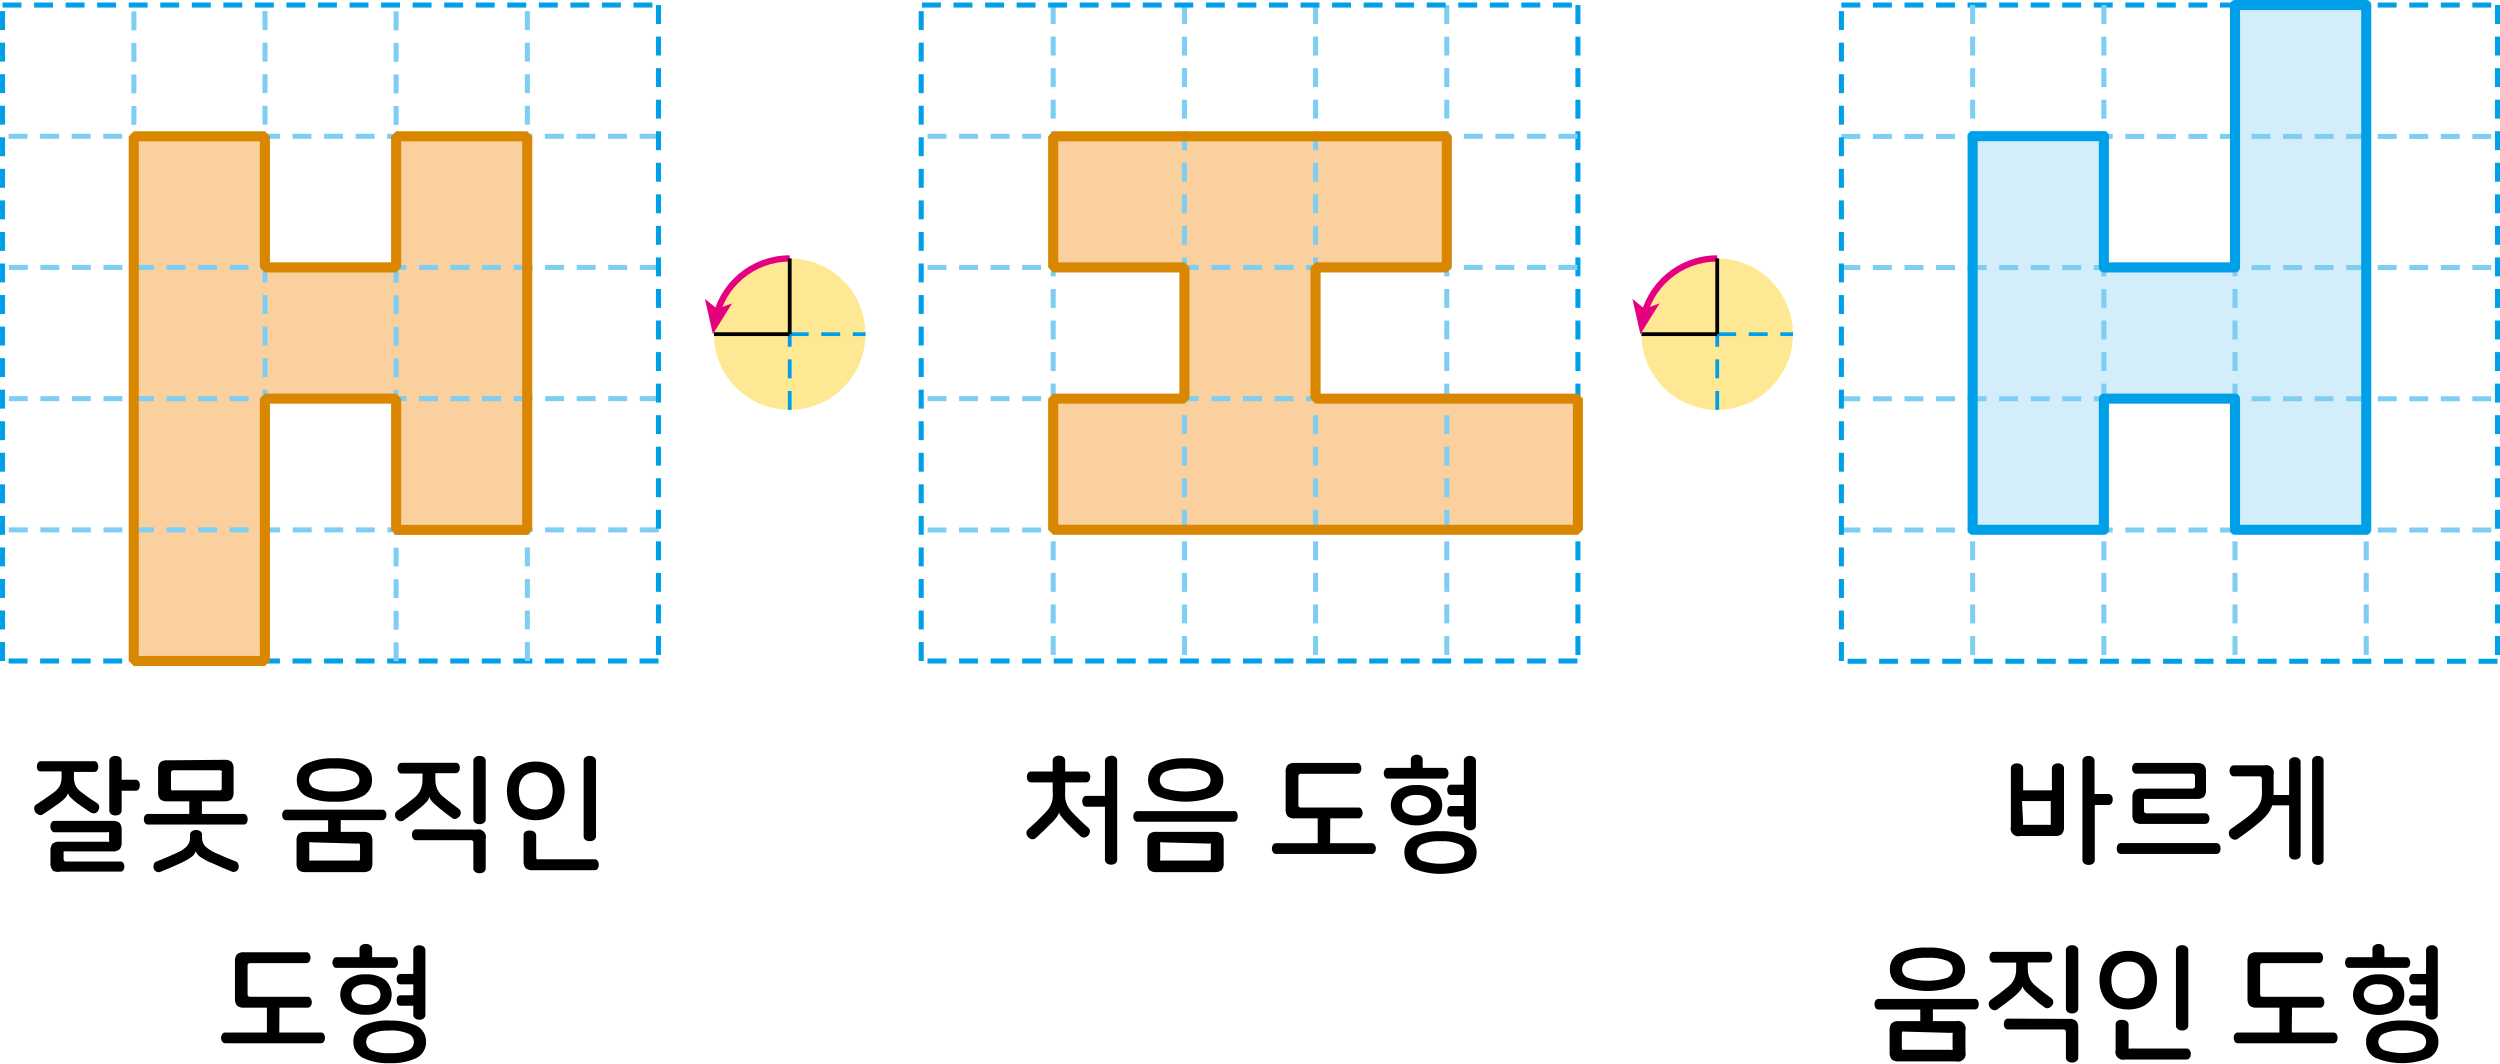
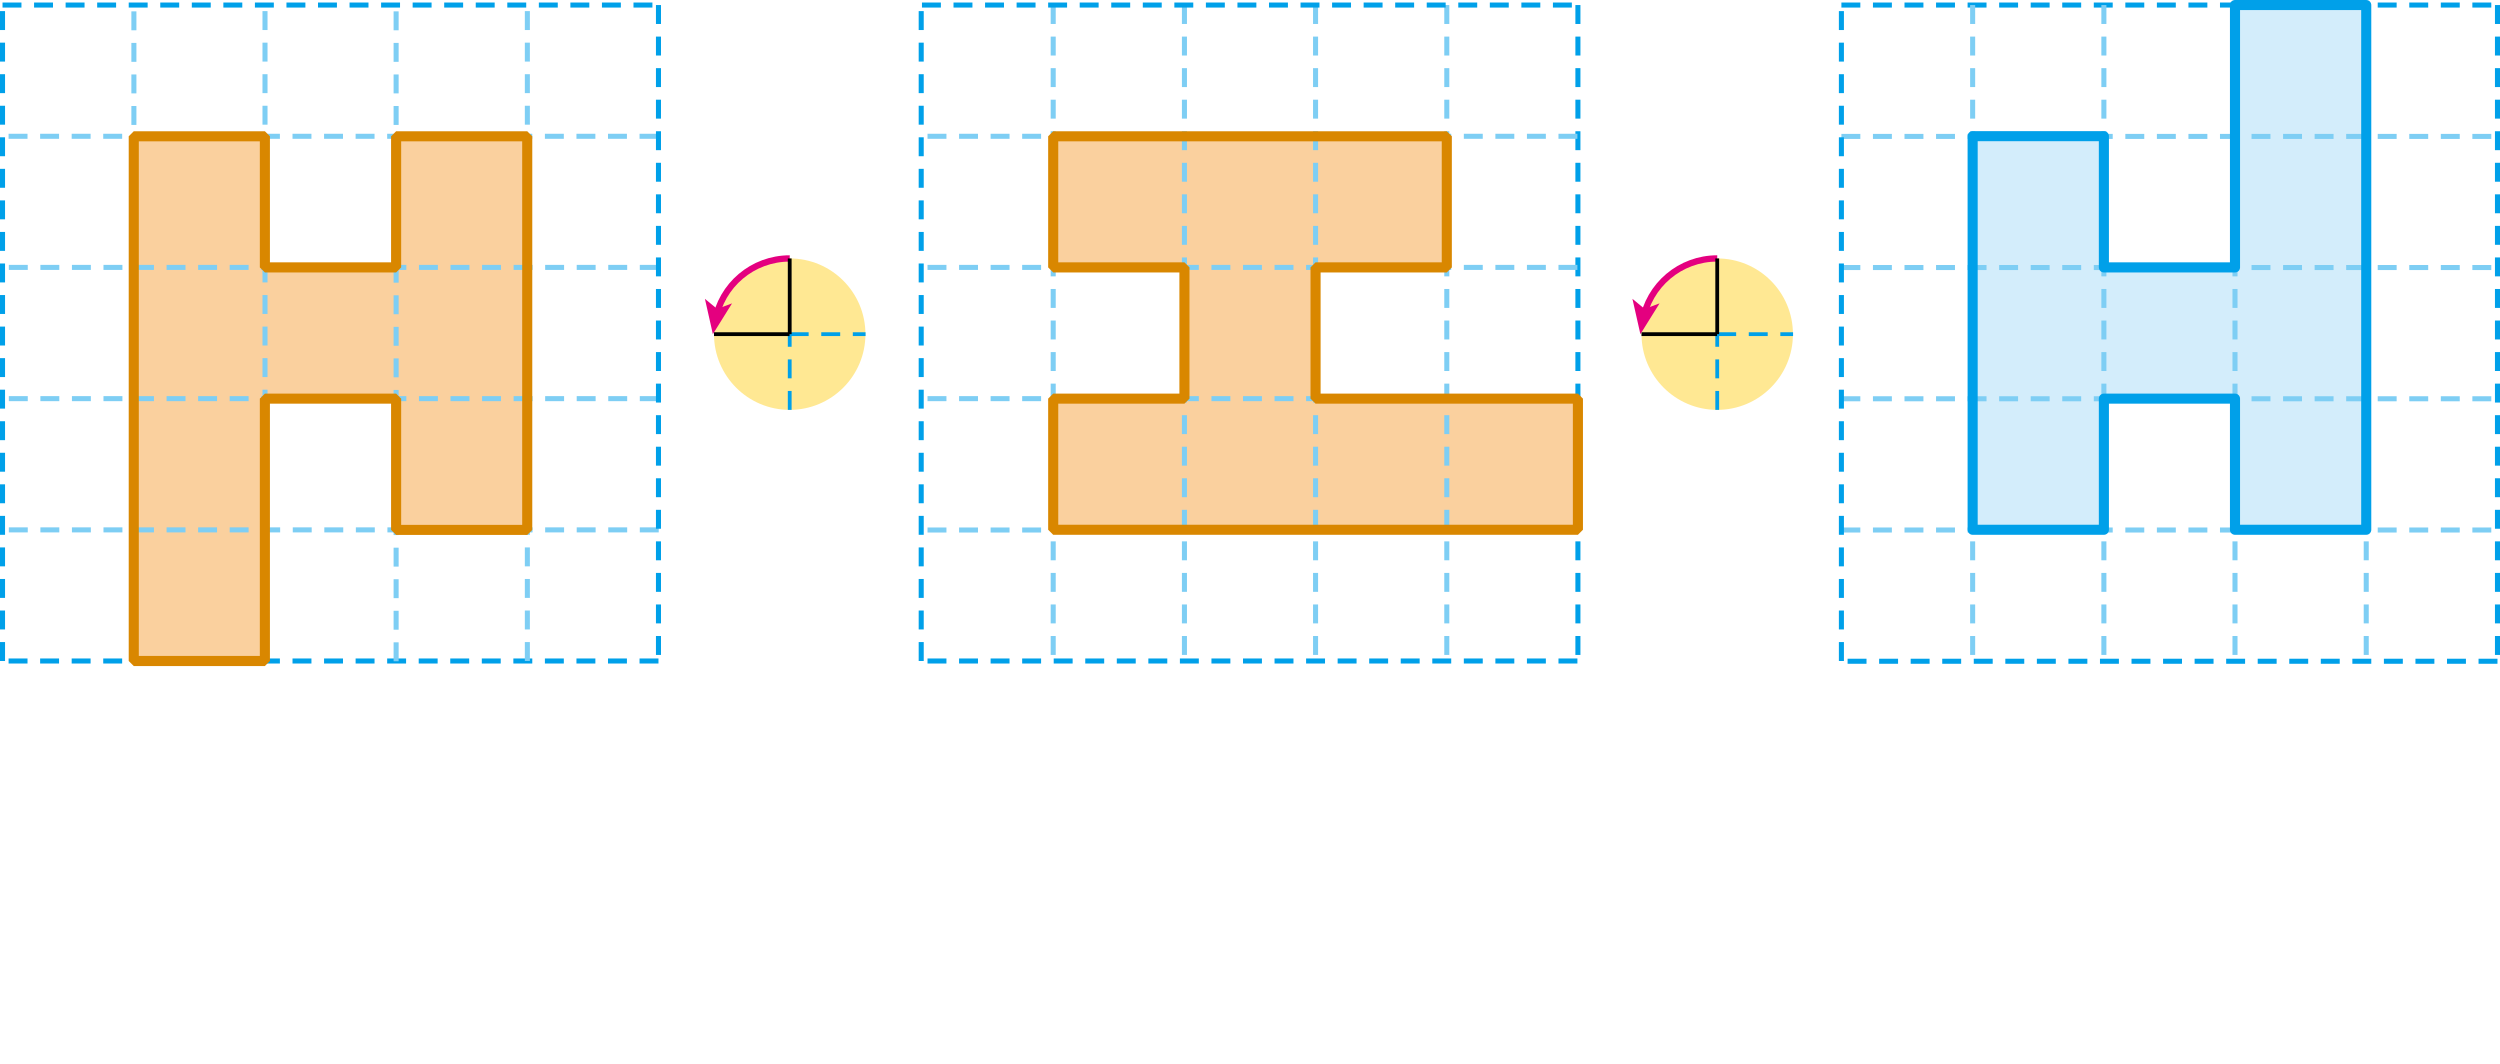
<svg xmlns="http://www.w3.org/2000/svg" viewBox="0 0 198.11 84.25">
  <defs>
    <style>.cls-1,.cls-10,.cls-12,.cls-13,.cls-3,.cls-4,.cls-6,.cls-8{fill:none;}.cls-2{fill:#fad09e;}.cls-12,.cls-3,.cls-8{stroke:#00a0e9;}.cls-3,.cls-4{stroke-width:0.4px;}.cls-12,.cls-3,.cls-4{stroke-dasharray:1.5 1;}.cls-4{stroke:#7ecef4;}.cls-5{clip-path:url(#clip-path);}.cls-6{stroke:#d98700;stroke-linejoin:bevel;}.cls-6,.cls-8{stroke-width:0.8px;}.cls-7{fill:#d3edfb;}.cls-8{stroke-linejoin:round;}.cls-9{fill:#ffe893;}.cls-10{stroke:#e4007f;stroke-width:0.5px;}.cls-11{fill:#e4007f;}.cls-12,.cls-13{stroke-width:0.3px;}.cls-13{stroke:#000;}</style>
    <clipPath id="clip-path" transform="translate(0 0)">
      <rect class="cls-1" width="198.11" height="52.78" />
    </clipPath>
  </defs>
  <g id="레이어_2" data-name="레이어 2">
    <g id="레이어_1-2" data-name="레이어 1">
      <polygon class="cls-2" points="31.39 10.8 31.39 21.19 20.99 21.19 20.99 10.8 10.6 10.8 10.6 21.19 10.6 31.59 10.6 41.99 10.6 52.38 20.99 52.38 20.99 41.99 20.99 31.59 31.39 31.59 31.39 41.99 41.78 41.99 41.78 31.59 41.78 21.19 41.78 10.8 31.39 10.8" />
      <line class="cls-3" x1="52.18" y1="52.38" x2="0.2" y2="52.38" />
      <path class="cls-4" d="M52.18,10.8H.2m52,10.39H.2m52,10.4H.2m52,10.4H.2" transform="translate(0 0)" />
      <path class="cls-3" d="M.2,52.38V.4m0,0h52" transform="translate(0 0)" />
      <path class="cls-4" d="M41.79,52.38V.4m-10.4,52V.4M21,52.38V.4m-10.39,52V.4" transform="translate(0 0)" />
      <line class="cls-3" x1="52.18" y1="0.4" x2="52.18" y2="52.38" />
      <g class="cls-5">
        <polygon class="cls-6" points="31.39 10.8 31.39 21.19 20.99 21.19 20.99 10.8 10.6 10.8 10.6 21.19 10.6 31.59 10.6 41.99 10.6 52.38 20.99 52.38 20.99 41.99 20.99 31.59 31.39 31.59 31.39 41.99 41.78 41.99 41.78 31.59 41.78 21.19 41.78 10.8 31.39 10.8" />
      </g>
      <polygon class="cls-2" points="83.46 21.19 93.86 21.19 93.86 31.59 83.46 31.59 83.46 41.98 93.86 41.98 104.25 41.98 114.65 41.98 125.04 41.98 125.04 31.59 114.65 31.59 104.25 31.59 104.25 21.19 114.65 21.19 114.65 10.8 104.25 10.8 93.86 10.8 83.46 10.8 83.46 21.19" />
      <line class="cls-3" x1="125.04" y1="0.4" x2="125.04" y2="52.38" />
      <path class="cls-4" d="M83.46.4v52M93.86.4v52M104.25.4v52m10.4-52v52" transform="translate(0 0)" />
      <path class="cls-3" d="M125,52.38h-52m0,0V.4" transform="translate(0 0)" />
      <path class="cls-4" d="M125,10.8h-52m52,10.39h-52m52,10.4h-52M125,42h-52" transform="translate(0 0)" />
      <g class="cls-5">
        <line class="cls-3" x1="73.06" y1="0.4" x2="125.04" y2="0.4" />
      </g>
      <polygon class="cls-6" points="83.46 21.19 93.86 21.19 93.86 31.59 83.46 31.59 83.46 41.98 93.86 41.98 104.25 41.98 114.65 41.98 125.04 41.98 125.04 31.59 114.65 31.59 104.25 31.59 104.25 21.19 114.65 21.19 114.65 10.8 104.25 10.8 93.86 10.8 83.46 10.8 83.46 21.19" />
      <polygon class="cls-7" points="177.11 0.4 177.11 10.79 177.11 21.19 166.72 21.19 166.72 10.79 156.32 10.79 156.32 21.19 156.32 31.59 156.32 41.98 166.72 41.98 166.72 31.59 177.11 31.59 177.11 41.98 187.51 41.98 187.51 31.59 187.51 21.19 187.51 10.79 187.51 0.4 177.11 0.4" />
      <g class="cls-5">
        <line class="cls-3" x1="145.92" y1="0.4" x2="197.9" y2="0.4" />
        <path class="cls-4" d="M145.92,42h52m-52-10.4h52m-52-10.4h52m-52-10.39h52" transform="translate(0 0)" />
        <path class="cls-3" d="M197.91.4v52m0,0h-52" transform="translate(0 0)" />
      </g>
      <path class="cls-4" d="M156.32.4v52m10.4-52v52M177.11.4v52m10.4-52v52" transform="translate(0 0)" />
      <line class="cls-3" x1="145.92" y1="52.38" x2="145.92" y2="0.4" />
      <g class="cls-5">
        <polygon class="cls-8" points="166.72 41.98 166.72 31.59 177.11 31.59 177.11 41.98 187.51 41.98 187.51 31.59 187.51 21.19 187.51 10.79 187.51 0.4 177.11 0.4 177.11 10.79 177.11 21.19 166.72 21.19 166.72 10.79 156.32 10.79 156.32 21.19 156.32 31.59 156.32 41.98 166.72 41.98" />
        <path class="cls-9" d="M56.58,26.48a6,6,0,1,0,6-6,6,6,0,0,0-6,6" transform="translate(0 0)" />
        <path class="cls-10" d="M62.58,20.48a6,6,0,0,0-5.92,5" transform="translate(0 0)" />
        <polygon class="cls-11" points="56.49 26.48 58.01 24.04 56.83 24.48 55.86 23.68 56.49 26.48" />
        <line class="cls-12" x1="62.58" y1="32.48" x2="62.58" y2="26.48" />
        <line class="cls-13" x1="62.58" y1="26.48" x2="56.58" y2="26.48" />
        <line class="cls-12" x1="62.58" y1="26.48" x2="68.59" y2="26.48" />
        <line class="cls-13" x1="62.58" y1="20.48" x2="62.58" y2="26.48" />
        <path class="cls-9" d="M130.08,26.48a6,6,0,1,0,6-6,6,6,0,0,0-6,6" transform="translate(0 0)" />
        <path class="cls-10" d="M136.08,20.48a6,6,0,0,0-5.92,5" transform="translate(0 0)" />
        <polygon class="cls-11" points="129.99 26.48 131.51 24.04 130.33 24.48 129.36 23.68 129.99 26.48" />
        <line class="cls-12" x1="136.08" y1="32.48" x2="136.08" y2="26.48" />
        <line class="cls-13" x1="136.08" y1="26.48" x2="130.08" y2="26.48" />
        <line class="cls-12" x1="136.08" y1="26.48" x2="142.09" y2="26.48" />
        <line class="cls-13" x1="136.08" y1="20.48" x2="136.08" y2="26.48" />
      </g>
-       <path d="M7.71,60.45a.6.6,0,0,1,0,.6.3.3,0,0,1-.26.12H5.86v.41a1.63,1.63,0,0,0,.14.71,1.63,1.63,0,0,0,.48.51,13.42,13.42,0,0,0,1.19.83.38.38,0,0,1,.19.29.44.44,0,0,1-.08.32.44.44,0,0,1-.24.2.48.48,0,0,1-.36-.06l-.48-.32-.58-.41a4.27,4.27,0,0,1-.54-.47.74.74,0,0,1-.19-.32h0a1,1,0,0,1-.21.36,3.77,3.77,0,0,1-.55.47L4,64.13l-.63.42a.33.33,0,0,1-.33,0,.56.56,0,0,1-.25-.2.57.57,0,0,1-.08-.32.33.33,0,0,1,.18-.29c.24-.15.46-.31.69-.46l.69-.49a1.72,1.72,0,0,0,.47-.52,1.63,1.63,0,0,0,.14-.71v-.43H3.22A.32.32,0,0,1,3,61.05a.6.6,0,0,1,0-.6.3.3,0,0,1,.27-.13H7.45A.28.28,0,0,1,7.71,60.45Zm1.18,4.6a.82.82,0,0,1,.59.16.82.82,0,0,1,.16.59v.92a.82.82,0,0,1-.16.59.82.82,0,0,1-.59.16H5.19a.21.21,0,0,0-.15,0s0,.08,0,.16v.43a.18.18,0,0,0,.2.21H9.54a.26.26,0,0,1,.24.12.53.53,0,0,1,0,.56.26.26,0,0,1-.24.12H4.79A.82.82,0,0,1,4.2,69,.82.82,0,0,1,4,68.37v-.92a.82.82,0,0,1,.16-.59.82.82,0,0,1,.59-.16H8.48a.22.22,0,0,0,.16,0,.25.25,0,0,0,0-.17v-.43a.21.21,0,0,0,0-.15.22.22,0,0,0-.16,0H4.34a.26.26,0,0,1-.24-.12A.47.47,0,0,1,4,65.45a.44.44,0,0,1,.08-.28.26.26,0,0,1,.24-.12Zm.26-5.15a.6.6,0,0,1,.35.1.37.37,0,0,1,.14.32v1.47h1.08a.31.31,0,0,1,.28.13.52.52,0,0,1,.08.3.55.55,0,0,1-.08.32.32.32,0,0,1-.28.12H9.64V64.2a.37.37,0,0,1-.14.32.6.6,0,0,1-.35.1.57.57,0,0,1-.34-.1.36.36,0,0,1-.15-.32V60.32A.36.36,0,0,1,8.81,60,.57.57,0,0,1,9.15,59.9Z" transform="translate(0 0)" />
-       <path d="M16,64.5H19.3a.28.28,0,0,1,.25.13.55.55,0,0,1,.08.29.61.61,0,0,1-.08.3.29.29,0,0,1-.25.12H11.73a.29.29,0,0,1-.25-.12.52.52,0,0,1-.08-.3.47.47,0,0,1,.08-.29.28.28,0,0,1,.25-.13H15V63.09h1Zm-.48,1.27a.56.56,0,0,1,.35.1.31.31,0,0,1,.14.29v.21a1,1,0,0,0,.25.69,2.69,2.69,0,0,0,.8.52l.84.37.82.33a.3.3,0,0,1,.17.23.45.45,0,0,1,0,.32.34.34,0,0,1-.21.23.38.38,0,0,1-.33,0l-.73-.3-.76-.34a4.7,4.7,0,0,1-1-.52,1.07,1.07,0,0,1-.35-.43h0a.92.92,0,0,1-.34.44,4.92,4.92,0,0,1-.95.53l-.76.34-.73.3a.38.38,0,0,1-.33,0,.47.47,0,0,1-.22-.24.58.58,0,0,1,0-.32.31.31,0,0,1,.19-.24l.82-.33.83-.37a2.5,2.5,0,0,0,.79-.52,1,1,0,0,0,.25-.69v-.21a.32.32,0,0,1,.15-.29A.57.57,0,0,1,15.51,65.77Zm2.24-5.56a.83.83,0,0,1,.59.16.82.82,0,0,1,.16.59v1.79a.82.82,0,0,1-.16.59.83.83,0,0,1-.59.16H13.28a.82.82,0,0,1-.59-.16.87.87,0,0,1-.16-.59V61a.87.87,0,0,1,.16-.59.82.82,0,0,1,.59-.16Zm-4,.83a.22.22,0,0,0-.16.05.21.21,0,0,0-.05.15v1.23a.23.23,0,0,0,.05.16.22.22,0,0,0,.16,0h3.61a.16.16,0,0,0,.2-.2V61.24a.21.21,0,0,0,0-.15.23.23,0,0,0-.16-.05Z" transform="translate(0 0)" />
-       <path d="M30.53,64.28a.48.48,0,0,1,.09.29.53.53,0,0,1-.09.3.28.28,0,0,1-.25.12H27v1.38H26V65h-3.3a.27.27,0,0,1-.25-.12.53.53,0,0,1-.09-.3.48.48,0,0,1,.09-.29.26.26,0,0,1,.25-.13h7.56A.27.27,0,0,1,30.53,64.28Zm-1.78,1.64a.85.85,0,0,1,.6.16.87.87,0,0,1,.16.59v1.69a.87.87,0,0,1-.16.59.85.85,0,0,1-.6.16H24.24a.79.79,0,0,1-.58-.16.82.82,0,0,1-.16-.59V66.67a.82.82,0,0,1,.16-.59.79.79,0,0,1,.58-.16ZM26.5,60.09a4.68,4.68,0,0,1,2.19.42,1.37,1.37,0,0,1,.79,1.3,1.39,1.39,0,0,1-.79,1.31,4.82,4.82,0,0,1-2.19.41,4.9,4.9,0,0,1-2.2-.41,1.39,1.39,0,0,1-.78-1.31,1.38,1.38,0,0,1,.78-1.3A4.75,4.75,0,0,1,26.5,60.09Zm-1.82,6.66a.25.25,0,0,0-.17,0,.27.27,0,0,0,0,.15v1.13a.31.31,0,0,0,0,.16.25.25,0,0,0,.17,0h3.64a.22.22,0,0,0,.16,0,.23.23,0,0,0,.05-.16V67a.21.21,0,0,0-.05-.15.22.22,0,0,0-.16,0ZM26.5,60.9a3.76,3.76,0,0,0-1.53.23.72.72,0,0,0,0,1.36,3.76,3.76,0,0,0,1.53.23A3.79,3.79,0,0,0,28,62.49a.72.72,0,0,0,0-1.36A3.79,3.79,0,0,0,26.5,60.9Z" transform="translate(0 0)" />
-       <path d="M36.35,60.55a.54.54,0,0,1,0,.6.29.29,0,0,1-.26.12H34.5v.45a2,2,0,0,0,.15.82,1.78,1.78,0,0,0,.5.62l.65.52.54.4a.36.36,0,0,1,.17.29.48.48,0,0,1-.09.32.83.83,0,0,1-.26.19.36.36,0,0,1-.35-.07l-.46-.34-.6-.48a5.83,5.83,0,0,1-.53-.49,1.14,1.14,0,0,1-.2-.34h0a.85.85,0,0,1-.2.37,4,4,0,0,1-.54.5l-.63.5L32,65a.36.36,0,0,1-.34.06.47.47,0,0,1-.26-.19.46.46,0,0,1-.1-.32.44.44,0,0,1,.18-.31l.68-.49.67-.53a1.74,1.74,0,0,0,.49-.62,2,2,0,0,0,.16-.82v-.48H31.85a.3.3,0,0,1-.27-.12.6.6,0,0,1,0-.6.29.29,0,0,1,.27-.13h4.24A.27.27,0,0,1,36.35,60.55Zm1.39,5.19a.61.61,0,0,1,.75.75v2.29a.37.37,0,0,1-.14.32.6.6,0,0,1-.35.1.57.57,0,0,1-.34-.1.36.36,0,0,1-.15-.32v-2a.18.18,0,0,0-.2-.2H33a.28.28,0,0,1-.27-.13.54.54,0,0,1,0-.6.28.28,0,0,1,.27-.13ZM38,59.9a.6.6,0,0,1,.35.1.37.37,0,0,1,.14.32v4.57a.37.37,0,0,1-.14.32.6.6,0,0,1-.35.1.57.57,0,0,1-.34-.1.36.36,0,0,1-.15-.32V60.32a.36.36,0,0,1,.15-.32A.57.57,0,0,1,38,59.9Z" transform="translate(0 0)" />
-       <path d="M42.45,60.35a2.55,2.55,0,0,1,1,.18,2,2,0,0,1,.72.49,1.93,1.93,0,0,1,.42.74,2.67,2.67,0,0,1,.15.91,2.83,2.83,0,0,1-.15.93,1.91,1.91,0,0,1-1.14,1.22,2.87,2.87,0,0,1-2,0,1.92,1.92,0,0,1-.71-.49,2.14,2.14,0,0,1-.43-.73,3.12,3.12,0,0,1-.14-.93,2.94,2.94,0,0,1,.14-.91,2.09,2.09,0,0,1,.43-.74,1.92,1.92,0,0,1,.71-.49A2.55,2.55,0,0,1,42.45,60.35Zm0,.85a1.41,1.41,0,0,0-.61.12,1,1,0,0,0-.42.32,1.23,1.23,0,0,0-.24.47,2.45,2.45,0,0,0-.07.56,2.62,2.62,0,0,0,.07.57,1.19,1.19,0,0,0,.66.79,1.41,1.41,0,0,0,.61.12,1.46,1.46,0,0,0,.62-.12,1.23,1.23,0,0,0,.42-.32,1.22,1.22,0,0,0,.23-.47,2.12,2.12,0,0,0,.08-.57,2,2,0,0,0-.08-.56,1.22,1.22,0,0,0-.23-.47,1,1,0,0,0-.42-.32A1.46,1.46,0,0,0,42.45,61.2ZM42,65.82a.57.57,0,0,1,.34.1.36.36,0,0,1,.15.32v1.69a.23.23,0,0,0,.05.16.22.22,0,0,0,.16,0H47.1a.3.3,0,0,1,.27.13.62.62,0,0,1,.08.31.61.61,0,0,1-.08.3.3.3,0,0,1-.27.13H42.25a.85.85,0,0,1-.6-.16.87.87,0,0,1-.16-.59v-2a.36.36,0,0,1,.15-.32A.62.62,0,0,1,42,65.82Zm4.74-5.92a.57.57,0,0,1,.34.1.36.36,0,0,1,.15.32v5.92a.36.36,0,0,1-.15.32.57.57,0,0,1-.34.1.6.6,0,0,1-.35-.1.35.35,0,0,1-.14-.32V60.32a.35.35,0,0,1,.14-.32A.6.6,0,0,1,46.73,59.9Z" transform="translate(0 0)" />
-       <path d="M22.13,81.82h3.28a.27.27,0,0,1,.26.13.47.47,0,0,1,.08.29.52.52,0,0,1-.08.3.27.27,0,0,1-.26.13H17.87a.27.27,0,0,1-.26-.13.53.53,0,0,1-.09-.3.48.48,0,0,1,.09-.29.27.27,0,0,1,.26-.13h3.28V79.49h1Zm2.39-6.23a.54.54,0,0,1,0,.6.27.27,0,0,1-.26.13H19.83a.18.18,0,0,0-.21.2v2.27a.18.18,0,0,0,.21.2h4.53a.27.27,0,0,1,.26.13.54.54,0,0,1,0,.6.27.27,0,0,1-.26.13h-5a.79.79,0,0,1-.58-.16.82.82,0,0,1-.16-.59V76.21a.82.82,0,0,1,.16-.59.79.79,0,0,1,.58-.16h4.88A.27.27,0,0,1,24.52,75.59Z" transform="translate(0 0)" />
-       <path d="M29,74.8a.57.57,0,0,1,.34.1.36.36,0,0,1,.15.32v.63h1.7a.27.27,0,0,1,.26.13.54.54,0,0,1,0,.6.29.29,0,0,1-.26.12H26.69a.29.29,0,0,1-.26-.12.55.55,0,0,1,0-.6.27.27,0,0,1,.26-.13h1.8v-.63a.36.36,0,0,1,.15-.32A.57.57,0,0,1,29,74.8Zm0,2.41a2.33,2.33,0,0,1,1.5.43,1.54,1.54,0,0,1,0,2.34,2.33,2.33,0,0,1-1.5.43,2.33,2.33,0,0,1-1.5-.43,1.54,1.54,0,0,1,0-2.34A2.33,2.33,0,0,1,29,77.21ZM29,78a1.39,1.39,0,0,0-.87.23.75.75,0,0,0,0,1.18,1.39,1.39,0,0,0,.87.23,1.43,1.43,0,0,0,.87-.23.76.76,0,0,0,0-1.18A1.43,1.43,0,0,0,29,78Zm1.9,2.88a4.54,4.54,0,0,1,2.11.41,1.36,1.36,0,0,1,.75,1.28A1.38,1.38,0,0,1,33,83.84a4.54,4.54,0,0,1-2.11.41,4.54,4.54,0,0,1-2.11-.41A1.38,1.38,0,0,1,28,82.56a1.36,1.36,0,0,1,.75-1.28A4.54,4.54,0,0,1,30.88,80.87Zm0,.79a3.24,3.24,0,0,0-1.45.24.72.72,0,0,0,0,1.32,3.42,3.42,0,0,0,1.45.23,3.42,3.42,0,0,0,1.45-.23.71.71,0,0,0,0-1.32A3.24,3.24,0,0,0,30.88,81.66Zm2.33-6.76a.57.57,0,0,1,.34.1.37.37,0,0,1,.14.31v5.08a.37.37,0,0,1-.14.31.57.57,0,0,1-.34.1.56.56,0,0,1-.33-.1.35.35,0,0,1-.15-.31V79.7h-1a.27.27,0,0,1-.25-.12.6.6,0,0,1-.07-.3.54.54,0,0,1,.07-.29.27.27,0,0,1,.25-.12h1V78h-1a.28.28,0,0,1-.25-.12.64.64,0,0,1,0-.58.28.28,0,0,1,.25-.12h1V75.31a.35.35,0,0,1,.15-.31A.56.56,0,0,1,33.21,74.9Z" transform="translate(0 0)" />
-       <path d="M83.92,59.88a.57.57,0,0,1,.34.1.36.36,0,0,1,.15.32v.84h1.64a.27.27,0,0,1,.26.13.54.54,0,0,1,0,.6.27.27,0,0,1-.26.13H84.41v.68a4.61,4.61,0,0,0,0,.56,2.12,2.12,0,0,0,.11.45,1.86,1.86,0,0,0,.23.41,3.12,3.12,0,0,0,.36.42l.61.6c.2.19.37.35.53.48a.33.33,0,0,1,.12.32.54.54,0,0,1-.15.3.51.51,0,0,1-.28.15.35.35,0,0,1-.31-.1q-.19-.17-.45-.42c-.17-.17-.35-.36-.56-.56l-.34-.36-.22-.27a1,1,0,0,1-.11-.19.33.33,0,0,1,0-.16h0a1.27,1.27,0,0,1-.06.18,1.44,1.44,0,0,1-.11.2l-.21.27c-.09.1-.2.22-.35.36l-.57.56-.57.53a.37.37,0,0,1-.34.09.53.53,0,0,1-.28-.18.47.47,0,0,1-.12-.31.36.36,0,0,1,.14-.31l.63-.57c.2-.19.4-.4.61-.61a4.28,4.28,0,0,0,.37-.42,1.81,1.81,0,0,0,.22-.41,2.12,2.12,0,0,0,.11-.45,3.13,3.13,0,0,0,0-.56V62h-1.7a.3.3,0,0,1-.27-.13.6.6,0,0,1,0-.6.3.3,0,0,1,.27-.13h1.7V60.3a.36.36,0,0,1,.15-.32A.57.57,0,0,1,83.92,59.88Zm4.12,0a.6.6,0,0,1,.35.1.37.37,0,0,1,.14.32v7.8a.37.37,0,0,1-.14.32.6.6,0,0,1-.35.1.56.56,0,0,1-.33-.1.36.36,0,0,1-.15-.32V63.93H86.1a.31.31,0,0,1-.26-.12.61.61,0,0,1-.08-.3.62.62,0,0,1,.08-.31.29.29,0,0,1,.26-.13h1.46V60.32a.36.36,0,0,1,.15-.32A.56.56,0,0,1,88,59.9Z" transform="translate(0 0)" />
-       <path d="M98,64.35a.56.56,0,0,1,.08.3A.61.61,0,0,1,98,65a.31.31,0,0,1-.26.12H90.15a.3.3,0,0,1-.26-.12.52.52,0,0,1-.08-.3.48.48,0,0,1,.08-.3.3.3,0,0,1,.26-.12H97.7A.31.31,0,0,1,98,64.35Zm-1.78,1.57a.83.83,0,0,1,.59.16.82.82,0,0,1,.16.59v1.69a.82.82,0,0,1-.16.59.83.83,0,0,1-.59.16H91.67a.82.82,0,0,1-.59-.16.87.87,0,0,1-.16-.59V66.67a.87.87,0,0,1,.16-.59.82.82,0,0,1,.59-.16Zm-2.26-5.83a4.73,4.73,0,0,1,2.2.42,1.38,1.38,0,0,1,.78,1.3,1.39,1.39,0,0,1-.78,1.31,6.08,6.08,0,0,1-4.39,0,1.4,1.4,0,0,1-.79-1.31,1.39,1.39,0,0,1,.79-1.3A4.68,4.68,0,0,1,93.92,60.09ZM92.1,66.75a.22.22,0,0,0-.16,0,.21.21,0,0,0,0,.15v1.13a.23.23,0,0,0,0,.16.22.22,0,0,0,.16,0h3.65a.16.16,0,0,0,.2-.2V67a.21.21,0,0,0,0-.15.23.23,0,0,0-.16,0Zm1.82-5.85a3.82,3.82,0,0,0-1.53.23.72.72,0,0,0,0,1.36,5.24,5.24,0,0,0,3.07,0,.73.73,0,0,0,0-1.36A3.84,3.84,0,0,0,93.92,60.9Z" transform="translate(0 0)" />
-       <path d="M105.4,66.82h3.28a.27.27,0,0,1,.26.13.48.48,0,0,1,.09.29.53.53,0,0,1-.09.3.27.27,0,0,1-.26.13h-7.54a.27.27,0,0,1-.26-.13.53.53,0,0,1-.09-.3.48.48,0,0,1,.09-.29.27.27,0,0,1,.26-.13h3.28V64.49h1Zm2.4-6.23a.6.6,0,0,1,0,.6.29.29,0,0,1-.26.13H103.1a.18.18,0,0,0-.21.2v2.27a.18.18,0,0,0,.21.2h4.53a.27.27,0,0,1,.26.13.54.54,0,0,1,0,.6.27.27,0,0,1-.26.13h-5a.8.8,0,0,1-.59-.16.82.82,0,0,1-.16-.59V61.21a.82.82,0,0,1,.16-.59.8.8,0,0,1,.59-.16h4.88A.29.29,0,0,1,107.8,60.59Z" transform="translate(0 0)" />
-       <path d="M112.25,59.8a.57.57,0,0,1,.34.1.36.36,0,0,1,.15.32v.63h1.7a.27.27,0,0,1,.26.13.55.55,0,0,1,0,.6.29.29,0,0,1-.26.12H110a.29.29,0,0,1-.26-.12.55.55,0,0,1,0-.6.27.27,0,0,1,.26-.13h1.8v-.63a.36.36,0,0,1,.15-.32A.57.57,0,0,1,112.25,59.8Zm0,2.41a2.33,2.33,0,0,1,1.5.43,1.54,1.54,0,0,1,0,2.34,2.83,2.83,0,0,1-3,0,1.54,1.54,0,0,1,0-2.34A2.33,2.33,0,0,1,112.25,62.21Zm0,.78a1.39,1.39,0,0,0-.87.23.75.75,0,0,0,0,1.18,1.39,1.39,0,0,0,.87.23,1.43,1.43,0,0,0,.87-.23.75.75,0,0,0,0-1.18A1.43,1.43,0,0,0,112.25,63Zm1.9,2.88a4.54,4.54,0,0,1,2.11.41,1.36,1.36,0,0,1,.75,1.28,1.38,1.38,0,0,1-.75,1.28,5.63,5.63,0,0,1-4.22,0,1.38,1.38,0,0,1-.75-1.28,1.36,1.36,0,0,1,.75-1.28A4.54,4.54,0,0,1,114.15,65.87Zm0,.79a3.24,3.24,0,0,0-1.45.24.72.72,0,0,0,0,1.32,4.69,4.69,0,0,0,2.9,0,.71.71,0,0,0,0-1.32A3.24,3.24,0,0,0,114.15,66.66Zm2.33-6.76a.57.57,0,0,1,.34.1.37.37,0,0,1,.14.31v5.08a.37.37,0,0,1-.14.31.57.57,0,0,1-.34.1.56.56,0,0,1-.33-.1.35.35,0,0,1-.15-.31V64.7h-1a.27.27,0,0,1-.25-.12.6.6,0,0,1-.07-.3.54.54,0,0,1,.07-.29.27.27,0,0,1,.25-.12h1V63h-1a.28.28,0,0,1-.25-.12.64.64,0,0,1,0-.58.28.28,0,0,1,.25-.12h1V60.31a.35.35,0,0,1,.15-.31A.56.56,0,0,1,116.48,59.9Z" transform="translate(0 0)" />
-       <path d="M159.83,60.49a.61.61,0,0,1,.34.1.36.36,0,0,1,.15.32v1.72h2.28V60.91a.36.36,0,0,1,.15-.32.56.56,0,0,1,.33-.1.52.52,0,0,1,.33.1.36.36,0,0,1,.15.32V65.5a.82.82,0,0,1-.16.59.83.83,0,0,1-.59.16H160.1a.61.61,0,0,1-.75-.75V60.91a.37.37,0,0,1,.14-.32A.57.57,0,0,1,159.83,60.49Zm.49,4.7a.25.25,0,0,0,0,.17.24.24,0,0,0,.16,0h1.88a.21.21,0,0,0,.15,0s0-.09,0-.17V63.48h-2.28Zm5.17-5.29a.6.6,0,0,1,.35.1.37.37,0,0,1,.14.32v2.6h1.08a.31.31,0,0,1,.28.13.48.48,0,0,1,.08.3.53.53,0,0,1-.08.31.31.31,0,0,1-.28.13H166v4.33a.37.37,0,0,1-.14.32.6.6,0,0,1-.35.1.57.57,0,0,1-.34-.1.36.36,0,0,1-.15-.32v-7.8a.36.36,0,0,1,.15-.32A.57.57,0,0,1,165.49,59.9Z" transform="translate(0 0)" />
-       <path d="M175.89,66.94a.56.56,0,0,1,.08.3.61.61,0,0,1-.08.3.29.29,0,0,1-.26.13h-7.55a.28.28,0,0,1-.26-.13.52.52,0,0,1-.08-.3.48.48,0,0,1,.08-.3.28.28,0,0,1,.26-.13h7.55A.29.29,0,0,1,175.89,66.94Zm-1.24-6.32a.82.82,0,0,1,.16.59v1.35a.82.82,0,0,1-.16.59.83.83,0,0,1-.59.16h-4a.25.25,0,0,0-.16,0,.22.22,0,0,0,0,.16v.77a.19.19,0,0,0,.21.21h4.63a.27.27,0,0,1,.26.13.48.48,0,0,1,.09.29.53.53,0,0,1-.09.3.29.29,0,0,1-.26.12h-5a.9.9,0,0,1-.6-.15.87.87,0,0,1-.16-.59V63.24a.87.87,0,0,1,.16-.59.85.85,0,0,1,.6-.16h4a.18.18,0,0,0,.2-.2v-.77a.18.18,0,0,0-.2-.21h-4.44a.29.29,0,0,1-.26-.12.54.54,0,0,1,0-.6.27.27,0,0,1,.26-.13h4.85A.83.83,0,0,1,174.65,60.62Z" transform="translate(0 0)" />
-       <path d="M179.42,60.65a.61.61,0,0,1,.75.75v1.06c0,.3,0,.57,0,.8a2.25,2.25,0,0,1-.42,1.18,4.89,4.89,0,0,1-.51.56c-.22.19-.48.41-.79.65s-.68.51-1.12.82a.37.37,0,0,1-.32.06.57.57,0,0,1-.29-.19.59.59,0,0,1-.1-.33.36.36,0,0,1,.15-.31l1-.71c.28-.21.51-.39.69-.55a4.48,4.48,0,0,0,.44-.45,2.11,2.11,0,0,0,.24-.44,1.93,1.93,0,0,0,.1-.5,6,6,0,0,0,0-.63v-.7a.18.18,0,0,0-.2-.2h-2a.28.28,0,0,1-.27-.13.53.53,0,0,1-.09-.3.54.54,0,0,1,.09-.31.28.28,0,0,1,.27-.13Zm2.44-.65a.52.52,0,0,1,.31.1.33.33,0,0,1,.14.29v7.34a.36.36,0,0,1-.14.3.59.59,0,0,1-.31.09.57.57,0,0,1-.32-.09.36.36,0,0,1-.14-.3V63.82h-1.64V63h1.64V60.39a.33.33,0,0,1,.14-.29A.51.51,0,0,1,181.86,60Zm1.81-.1a.53.53,0,0,1,.32.1.33.33,0,0,1,.14.29v7.86a.36.36,0,0,1-.14.3.59.59,0,0,1-.32.09.59.59,0,0,1-.31-.09.36.36,0,0,1-.14-.3V60.29a.33.33,0,0,1,.14-.29A.52.52,0,0,1,183.67,59.9Z" transform="translate(0 0)" />
-       <path d="M156.73,79.28a.55.55,0,0,1,.08.29.61.61,0,0,1-.08.3.29.29,0,0,1-.25.12h-3.31v1.38h-1V80h-3.3a.29.29,0,0,1-.25-.12.61.61,0,0,1-.08-.3.55.55,0,0,1,.08-.29.28.28,0,0,1,.25-.13h7.57A.28.28,0,0,1,156.73,79.28ZM155,80.92a.61.61,0,0,1,.75.75v1.69a.61.61,0,0,1-.75.75h-4.51a.82.82,0,0,1-.59-.16.87.87,0,0,1-.16-.59V81.67a.87.87,0,0,1,.16-.59.82.82,0,0,1,.59-.16Zm-2.26-5.83a4.73,4.73,0,0,1,2.2.42,1.38,1.38,0,0,1,.78,1.3,1.39,1.39,0,0,1-.78,1.31,6.08,6.08,0,0,1-4.39,0,1.4,1.4,0,0,1-.79-1.31,1.39,1.39,0,0,1,.79-1.3A4.68,4.68,0,0,1,152.69,75.09Zm-1.82,6.66a.22.22,0,0,0-.16,0,.21.21,0,0,0-.05.15v1.13a.23.23,0,0,0,.05.16.22.22,0,0,0,.16,0h3.65a.22.22,0,0,0,.16,0,.24.24,0,0,0,0-.16V82a.21.21,0,0,0,0-.15.22.22,0,0,0-.16,0Zm1.82-5.85a3.82,3.82,0,0,0-1.53.23.72.72,0,0,0,0,1.36,5.24,5.24,0,0,0,3.07,0,.73.73,0,0,0,0-1.36A3.84,3.84,0,0,0,152.69,75.9Z" transform="translate(0 0)" />
-       <path d="M162.55,75.55a.6.6,0,0,1,0,.6.3.3,0,0,1-.26.12h-1.6v.45a2,2,0,0,0,.15.82,1.71,1.71,0,0,0,.51.62c.23.19.44.37.64.52l.54.4a.4.4,0,0,1,.18.29.49.49,0,0,1-.1.32.65.65,0,0,1-.26.19.36.36,0,0,1-.35-.07l-.46-.34L161,79a4.71,4.71,0,0,1-.53-.49,1,1,0,0,1-.2-.34h0a.88.88,0,0,1-.21.37,4.53,4.53,0,0,1-.53.5l-.64.5-.6.44a.35.35,0,0,1-.34.06.52.52,0,0,1-.36-.51.44.44,0,0,1,.18-.31l.68-.49.67-.53a1.78,1.78,0,0,0,.5-.62,2,2,0,0,0,.15-.82v-.48H158a.32.32,0,0,1-.27-.12.6.6,0,0,1,0-.6.3.3,0,0,1,.27-.13h4.25A.28.28,0,0,1,162.55,75.55Zm1.38,5.19a.85.85,0,0,1,.6.16.87.87,0,0,1,.16.59v2.29a.36.36,0,0,1-.15.32.57.57,0,0,1-.34.1.55.55,0,0,1-.34-.1.36.36,0,0,1-.15-.32v-2a.18.18,0,0,0-.21-.2h-4.36a.3.3,0,0,1-.27-.13.6.6,0,0,1,0-.6.3.3,0,0,1,.27-.13Zm.27-5.84a.57.57,0,0,1,.34.1.36.36,0,0,1,.15.32v4.57a.36.36,0,0,1-.15.32.57.57,0,0,1-.34.1.55.55,0,0,1-.34-.1.36.36,0,0,1-.15-.32V75.32a.36.36,0,0,1,.15-.32A.55.55,0,0,1,164.2,74.9Z" transform="translate(0 0)" />
-       <path d="M168.65,75.35a2.59,2.59,0,0,1,1,.18,2,2,0,0,1,.71.49,2.09,2.09,0,0,1,.43.74,2.94,2.94,0,0,1,.14.91,3.12,3.12,0,0,1-.14.93,2.14,2.14,0,0,1-.43.73,2,2,0,0,1-.71.49,2.9,2.9,0,0,1-2,0,2,2,0,0,1-.71-.49,2,2,0,0,1-.42-.73,2.83,2.83,0,0,1-.15-.93,2.67,2.67,0,0,1,.15-.91,1.93,1.93,0,0,1,.42-.74,2,2,0,0,1,.71-.49A2.6,2.6,0,0,1,168.65,75.35Zm0,.85a1.46,1.46,0,0,0-.62.12,1,1,0,0,0-.42.32,1.38,1.38,0,0,0-.23.47,2,2,0,0,0-.07.56,2.12,2.12,0,0,0,.07.57,1.38,1.38,0,0,0,.23.47A1.23,1.23,0,0,0,168,79a1.66,1.66,0,0,0,1.24,0,1.19,1.19,0,0,0,.41-.32,1.23,1.23,0,0,0,.24-.47,2.12,2.12,0,0,0,.07-.57,2,2,0,0,0-.07-.56,1.23,1.23,0,0,0-.24-.47,1,1,0,0,0-.41-.32A1.46,1.46,0,0,0,168.65,76.2Zm-.46,4.62a.61.61,0,0,1,.34.1.36.36,0,0,1,.15.32v1.69a.24.24,0,0,0,0,.16.22.22,0,0,0,.16,0h4.41a.28.28,0,0,1,.27.13.54.54,0,0,1,.09.31.53.53,0,0,1-.09.3.28.28,0,0,1-.27.13h-4.85a.61.61,0,0,1-.75-.75v-2a.36.36,0,0,1,.15-.32A.6.6,0,0,1,168.19,80.82Zm4.73-5.92a.55.55,0,0,1,.34.1.36.36,0,0,1,.15.32v5.92a.36.36,0,0,1-.15.32.55.55,0,0,1-.34.1.57.57,0,0,1-.34-.1.36.36,0,0,1-.15-.32V75.32a.36.36,0,0,1,.15-.32A.57.57,0,0,1,172.92,74.9Z" transform="translate(0 0)" />
-       <path d="M181.61,81.82h3.29a.29.29,0,0,1,.26.13.55.55,0,0,1,.08.29.61.61,0,0,1-.08.3.29.29,0,0,1-.26.13h-7.55a.28.28,0,0,1-.26-.13.52.52,0,0,1-.08-.3.47.47,0,0,1,.08-.29.28.28,0,0,1,.26-.13h3.28V79.49h1Zm2.4-6.23a.6.6,0,0,1,0,.6.28.28,0,0,1-.26.13h-4.44a.18.18,0,0,0-.21.2v2.27a.18.18,0,0,0,.21.2h4.54a.29.29,0,0,1,.26.13.6.6,0,0,1,0,.6.29.29,0,0,1-.26.13h-5a.82.82,0,0,1-.59-.16.87.87,0,0,1-.16-.59V76.21a.87.87,0,0,1,.16-.59.82.82,0,0,1,.59-.16h4.88A.28.28,0,0,1,184,75.59Z" transform="translate(0 0)" />
-       <path d="M188.46,74.8a.6.6,0,0,1,.35.1.37.37,0,0,1,.14.32v.63h1.71a.28.28,0,0,1,.26.13.6.6,0,0,1,0,.6.3.3,0,0,1-.26.12h-4.49a.3.3,0,0,1-.26-.12.6.6,0,0,1,0-.6.28.28,0,0,1,.26-.13H188v-.63a.34.34,0,0,1,.16-.32A.56.56,0,0,1,188.46,74.8Zm0,2.41a2.33,2.33,0,0,1,1.5.43A1.54,1.54,0,0,1,190,80a2.83,2.83,0,0,1-3,0,1.54,1.54,0,0,1,0-2.34A2.33,2.33,0,0,1,188.46,77.21Zm0,.78a1.38,1.38,0,0,0-.86.23.75.75,0,0,0,0,1.18,1.74,1.74,0,0,0,1.73,0,.75.75,0,0,0,0-1.18A1.39,1.39,0,0,0,188.46,78Zm1.9,2.88a4.49,4.49,0,0,1,2.11.41,1.37,1.37,0,0,1,.76,1.28,1.39,1.39,0,0,1-.76,1.28,5.61,5.61,0,0,1-4.21,0,1.37,1.37,0,0,1-.76-1.28,1.35,1.35,0,0,1,.76-1.28A4.47,4.47,0,0,1,190.36,80.87Zm0,.79a3.22,3.22,0,0,0-1.44.24.71.71,0,0,0,0,1.32,4.65,4.65,0,0,0,2.89,0,.71.71,0,0,0,0-1.32A3.24,3.24,0,0,0,190.36,81.66Zm2.34-6.76a.56.56,0,0,1,.33.1.35.35,0,0,1,.15.31v5.08a.35.35,0,0,1-.15.31.56.56,0,0,1-.33.1.57.57,0,0,1-.34-.1.37.37,0,0,1-.14-.31V79.7h-1a.27.27,0,0,1-.25-.12.61.61,0,0,1-.08-.3A.55.55,0,0,1,191,79a.27.27,0,0,1,.25-.12h1V78h-1a.27.27,0,0,1-.25-.12.57.57,0,0,1,0-.58.27.27,0,0,1,.25-.12h1V75.31a.37.37,0,0,1,.14-.31A.57.57,0,0,1,192.7,74.9Z" transform="translate(0 0)" />
    </g>
  </g>
</svg>
